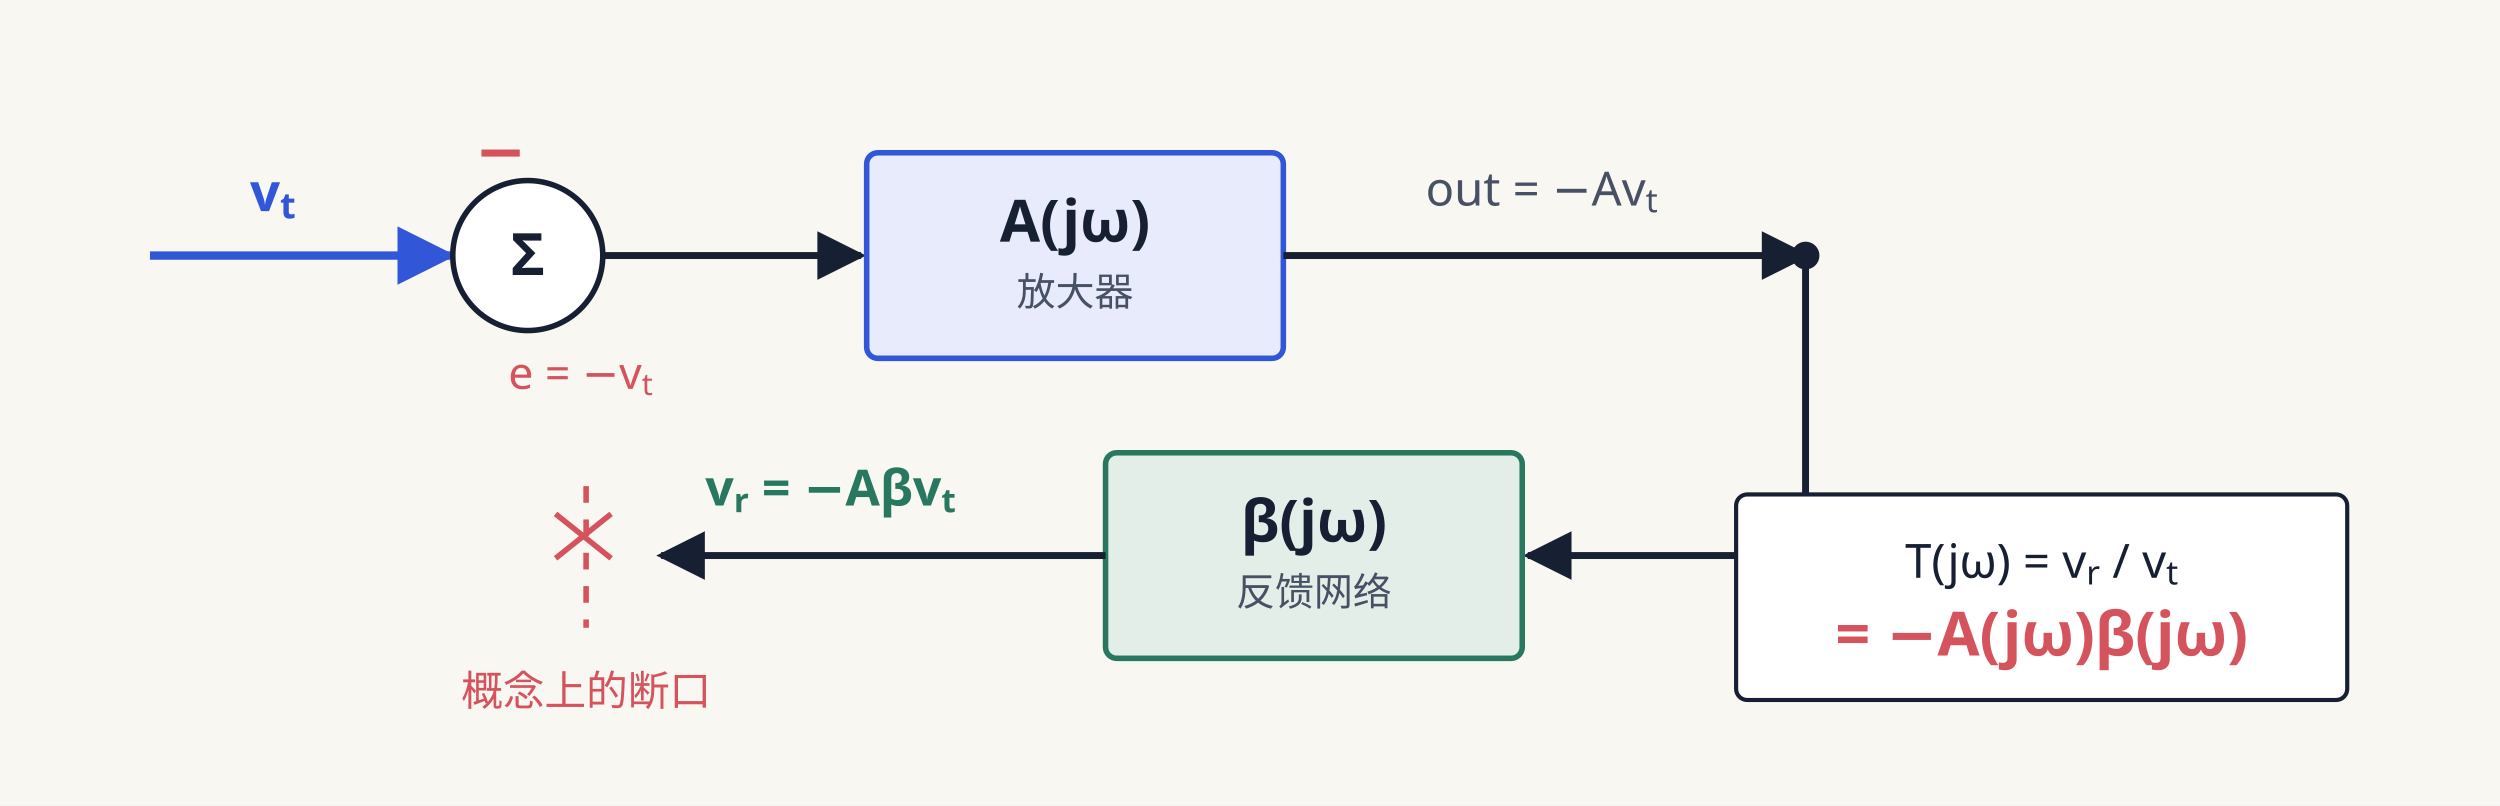
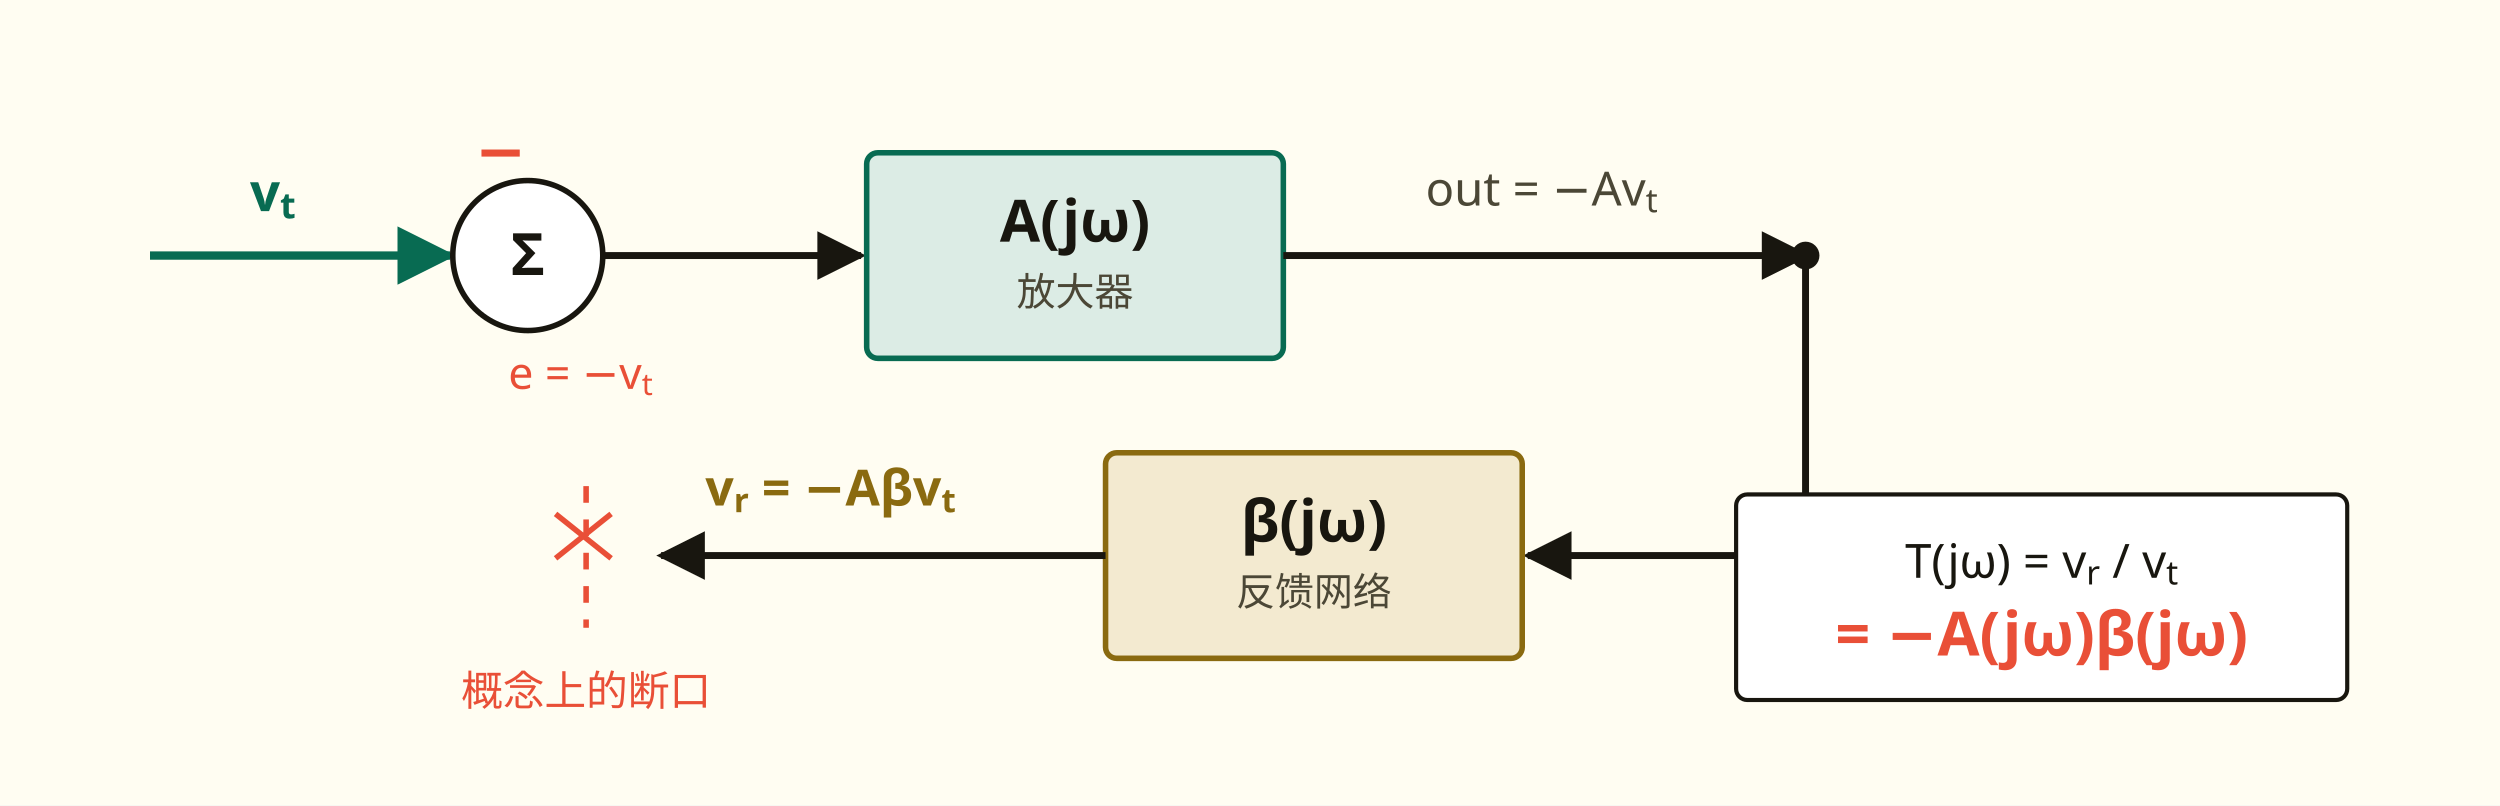
<svg xmlns="http://www.w3.org/2000/svg" viewBox="0 50 900 290" role="img" aria-labelledby="title desc">
  <defs>
    <marker id="arrow" viewBox="0 0 10 10" refX="9" refY="5" markerWidth="7" markerHeight="7" orient="auto-start-reverse">
-       <path d="M0 0 10 5 0 10Z" fill="#172033" />
+       <path d="M0 0 10 5 0 10Z" fill="#18160f" />
    </marker>
    <marker id="arrow-blue" viewBox="0 0 10 10" refX="9" refY="5" markerWidth="7" markerHeight="7" orient="auto-start-reverse">
-       <path d="M0 0 10 5 0 10Z" fill="#3156d8" />
+       <path d="M0 0 10 5 0 10Z" fill="#086b52" />
    </marker>
  </defs>
-   <rect width="900" height="340" fill="#f8f7f2" />
-   <line x1="54" y1="142" x2="162" y2="142" stroke="#3156d8" stroke-width="3" marker-end="url(#arrow-blue)" />
-   <text x="90" y="126" fill="#3156d8" font-family="sans-serif" font-size="19" font-weight="700">v<tspan baseline-shift="sub" font-size="13">t</tspan>
+   <rect width="900" height="340" fill="#fffdf2" />
+   <line x1="54" y1="142" x2="162" y2="142" stroke="#086b52" stroke-width="3" marker-end="url(#arrow-blue)" />
+   <text x="90" y="126" fill="#086b52" font-family="sans-serif" font-size="19" font-weight="700">v<tspan baseline-shift="sub" font-size="13">t</tspan>
  </text>
-   <circle cx="190" cy="142" r="27" fill="#fff" stroke="#172033" stroke-width="2" />
-   <text x="190" y="149" text-anchor="middle" fill="#172033" font-family="sans-serif" font-size="21" font-weight="700">Σ</text>
-   <text x="171" y="112" fill="#d4535d" font-family="sans-serif" font-size="22" font-weight="700">−</text>
-   <text x="183" y="190" fill="#d4535d" font-family="sans-serif" font-size="16">e = −v<tspan baseline-shift="sub" font-size="11">t</tspan>
+   <circle cx="190" cy="142" r="27" fill="#fff" stroke="#18160f" stroke-width="2" />
+   <text x="190" y="149" text-anchor="middle" fill="#18160f" font-family="sans-serif" font-size="21" font-weight="700">Σ</text>
+   <text x="171" y="112" fill="#e94f37" font-family="sans-serif" font-size="22" font-weight="700">−</text>
+   <text x="183" y="190" fill="#e94f37" font-family="sans-serif" font-size="16">e = −v<tspan baseline-shift="sub" font-size="11">t</tspan>
  </text>
-   <line x1="217" y1="142" x2="310" y2="142" stroke="#172033" stroke-width="2.5" marker-end="url(#arrow)" />
-   <rect x="312" y="105" width="150" height="74" rx="4" fill="#e7ebfb" stroke="#3156d8" stroke-width="2" />
-   <text x="387" y="137" text-anchor="middle" fill="#172033" font-family="sans-serif" font-size="21" font-weight="700">A(jω)</text>
-   <text x="387" y="160" text-anchor="middle" fill="#485064" font-family="sans-serif" font-size="14">放大器</text>
-   <line x1="462" y1="142" x2="650" y2="142" stroke="#172033" stroke-width="2.5" marker-end="url(#arrow)" />
-   <circle cx="650" cy="142" r="5" fill="#172033" />
-   <text x="555" y="124" text-anchor="middle" fill="#485064" font-family="sans-serif" font-size="17">out = −Av<tspan baseline-shift="sub" font-size="12">t</tspan>
+   <line x1="217" y1="142" x2="310" y2="142" stroke="#18160f" stroke-width="2.5" marker-end="url(#arrow)" />
+   <rect x="312" y="105" width="150" height="74" rx="4" fill="#dcece5" stroke="#086b52" stroke-width="2" />
+   <text x="387" y="137" text-anchor="middle" fill="#18160f" font-family="sans-serif" font-size="21" font-weight="700">A(jω)</text>
+   <text x="387" y="160" text-anchor="middle" fill="#4b4736" font-family="sans-serif" font-size="14">放大器</text>
+   <line x1="462" y1="142" x2="650" y2="142" stroke="#18160f" stroke-width="2.5" marker-end="url(#arrow)" />
+   <circle cx="650" cy="142" r="5" fill="#18160f" />
+   <text x="555" y="124" text-anchor="middle" fill="#4b4736" font-family="sans-serif" font-size="17">out = −Av<tspan baseline-shift="sub" font-size="12">t</tspan>
  </text>
-   <path d="M650 142V250H550" fill="none" stroke="#172033" stroke-width="2.5" marker-end="url(#arrow)" />
-   <rect x="398" y="213" width="150" height="74" rx="4" fill="#e3eee8" stroke="#28775f" stroke-width="2" />
-   <text x="473" y="245" text-anchor="middle" fill="#172033" font-family="sans-serif" font-size="21" font-weight="700">β(jω)</text>
-   <text x="473" y="268" text-anchor="middle" fill="#485064" font-family="sans-serif" font-size="14">反馈网络</text>
-   <line x1="398" y1="250" x2="238" y2="250" stroke="#172033" stroke-width="2.5" marker-end="url(#arrow)" />
-   <text x="299" y="232" text-anchor="middle" fill="#28775f" font-family="sans-serif" font-size="18" font-weight="700">v<tspan baseline-shift="sub" font-size="12">r</tspan> = −Aβv<tspan baseline-shift="sub" font-size="12">t</tspan>
+   <path d="M650 142V250H550" fill="none" stroke="#18160f" stroke-width="2.5" marker-end="url(#arrow)" />
+   <rect x="398" y="213" width="150" height="74" rx="4" fill="#f3ead0" stroke="#8a6a10" stroke-width="2" />
+   <text x="473" y="245" text-anchor="middle" fill="#18160f" font-family="sans-serif" font-size="21" font-weight="700">β(jω)</text>
+   <text x="473" y="268" text-anchor="middle" fill="#4b4736" font-family="sans-serif" font-size="14">反馈网络</text>
+   <line x1="398" y1="250" x2="238" y2="250" stroke="#18160f" stroke-width="2.5" marker-end="url(#arrow)" />
+   <text x="299" y="232" text-anchor="middle" fill="#8a6a10" font-family="sans-serif" font-size="18" font-weight="700">v<tspan baseline-shift="sub" font-size="12">r</tspan> = −Aβv<tspan baseline-shift="sub" font-size="12">t</tspan>
  </text>
-   <line x1="211" y1="225" x2="211" y2="276" stroke="#d4535d" stroke-width="2" stroke-dasharray="6 6" />
-   <path d="M200 235l20 16m-20 0 20-16" stroke="#d4535d" stroke-width="2" fill="none" />
-   <text x="211" y="304" text-anchor="middle" fill="#d4535d" font-family="sans-serif" font-size="15">概念上的断口</text>
-   <rect x="625" y="228" width="220" height="74" rx="4" fill="#fff" stroke="#172033" stroke-width="1.5" />
-   <text x="735" y="258" text-anchor="middle" fill="#172033" font-family="sans-serif" font-size="17">T(jω) = v<tspan baseline-shift="sub" font-size="12">r</tspan> / v<tspan baseline-shift="sub" font-size="12">t</tspan>
+   <line x1="211" y1="225" x2="211" y2="276" stroke="#e94f37" stroke-width="2" stroke-dasharray="6 6" />
+   <path d="M200 235l20 16m-20 0 20-16" stroke="#e94f37" stroke-width="2" fill="none" />
+   <text x="211" y="304" text-anchor="middle" fill="#e94f37" font-family="sans-serif" font-size="15">概念上的断口</text>
+   <rect x="625" y="228" width="220" height="74" rx="4" fill="#fff" stroke="#18160f" stroke-width="1.5" />
+   <text x="735" y="258" text-anchor="middle" fill="#18160f" font-family="sans-serif" font-size="17">T(jω) = v<tspan baseline-shift="sub" font-size="12">r</tspan> / v<tspan baseline-shift="sub" font-size="12">t</tspan>
  </text>
-   <text x="735" y="286" text-anchor="middle" fill="#d4535d" font-family="sans-serif" font-size="22" font-weight="700">= −A(jω)β(jω)</text>
+   <text x="735" y="286" text-anchor="middle" fill="#e94f37" font-family="sans-serif" font-size="22" font-weight="700">= −A(jω)β(jω)</text>
</svg>
